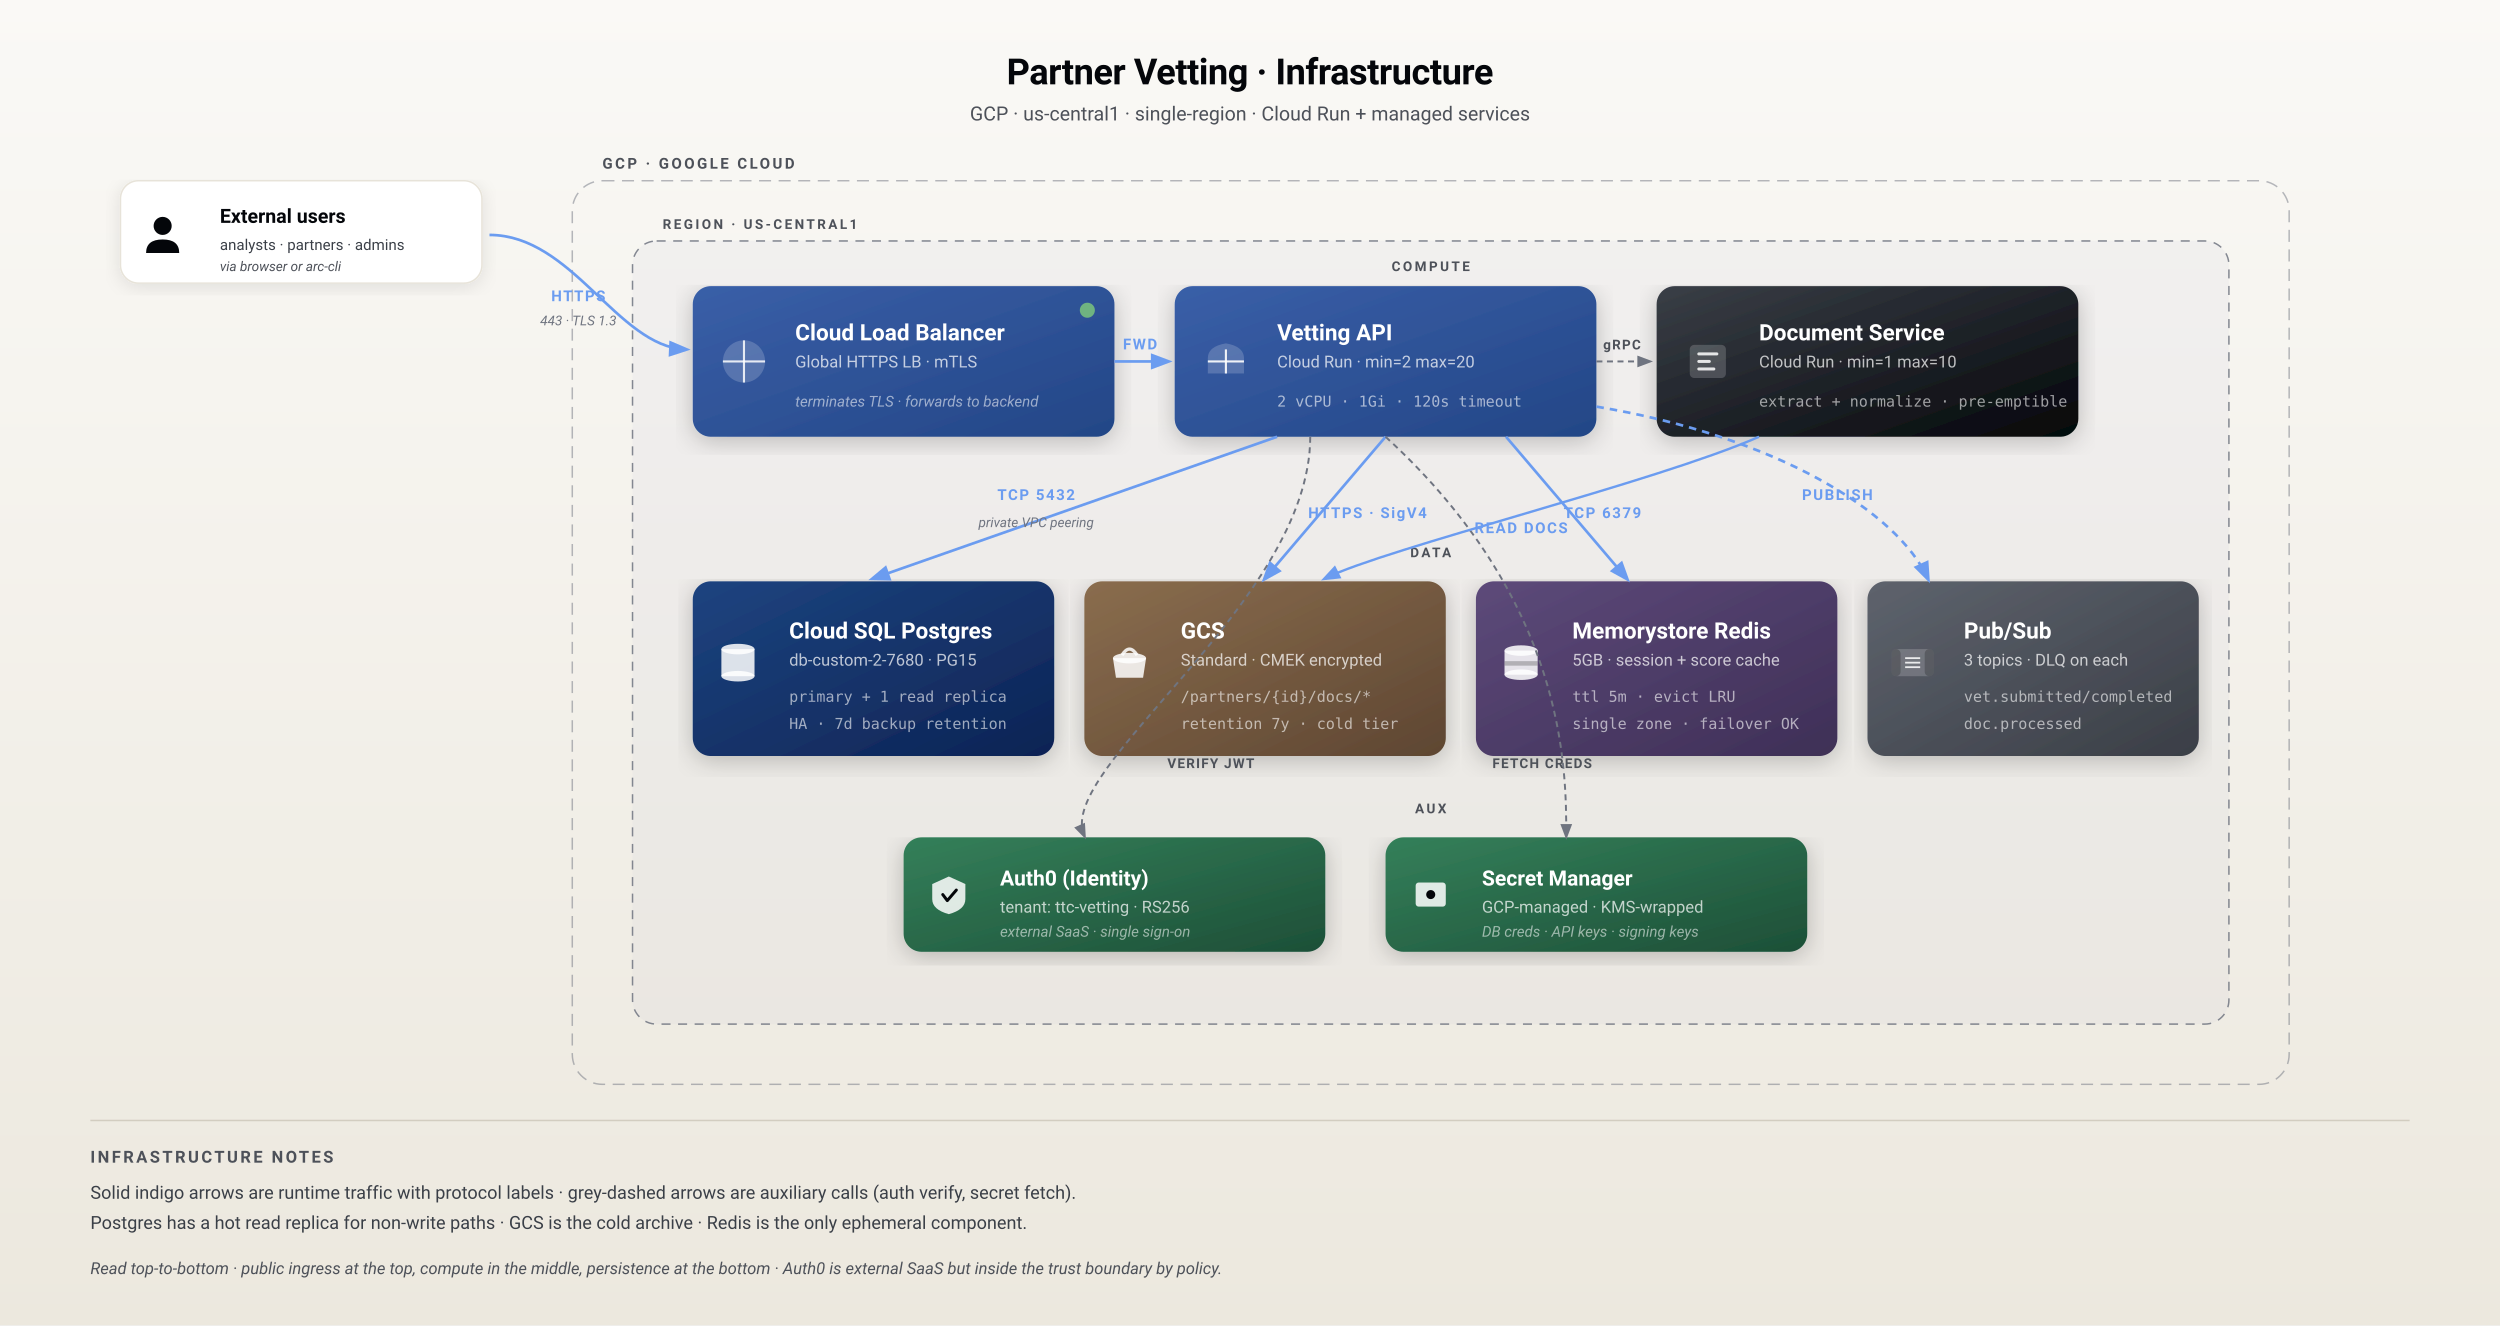
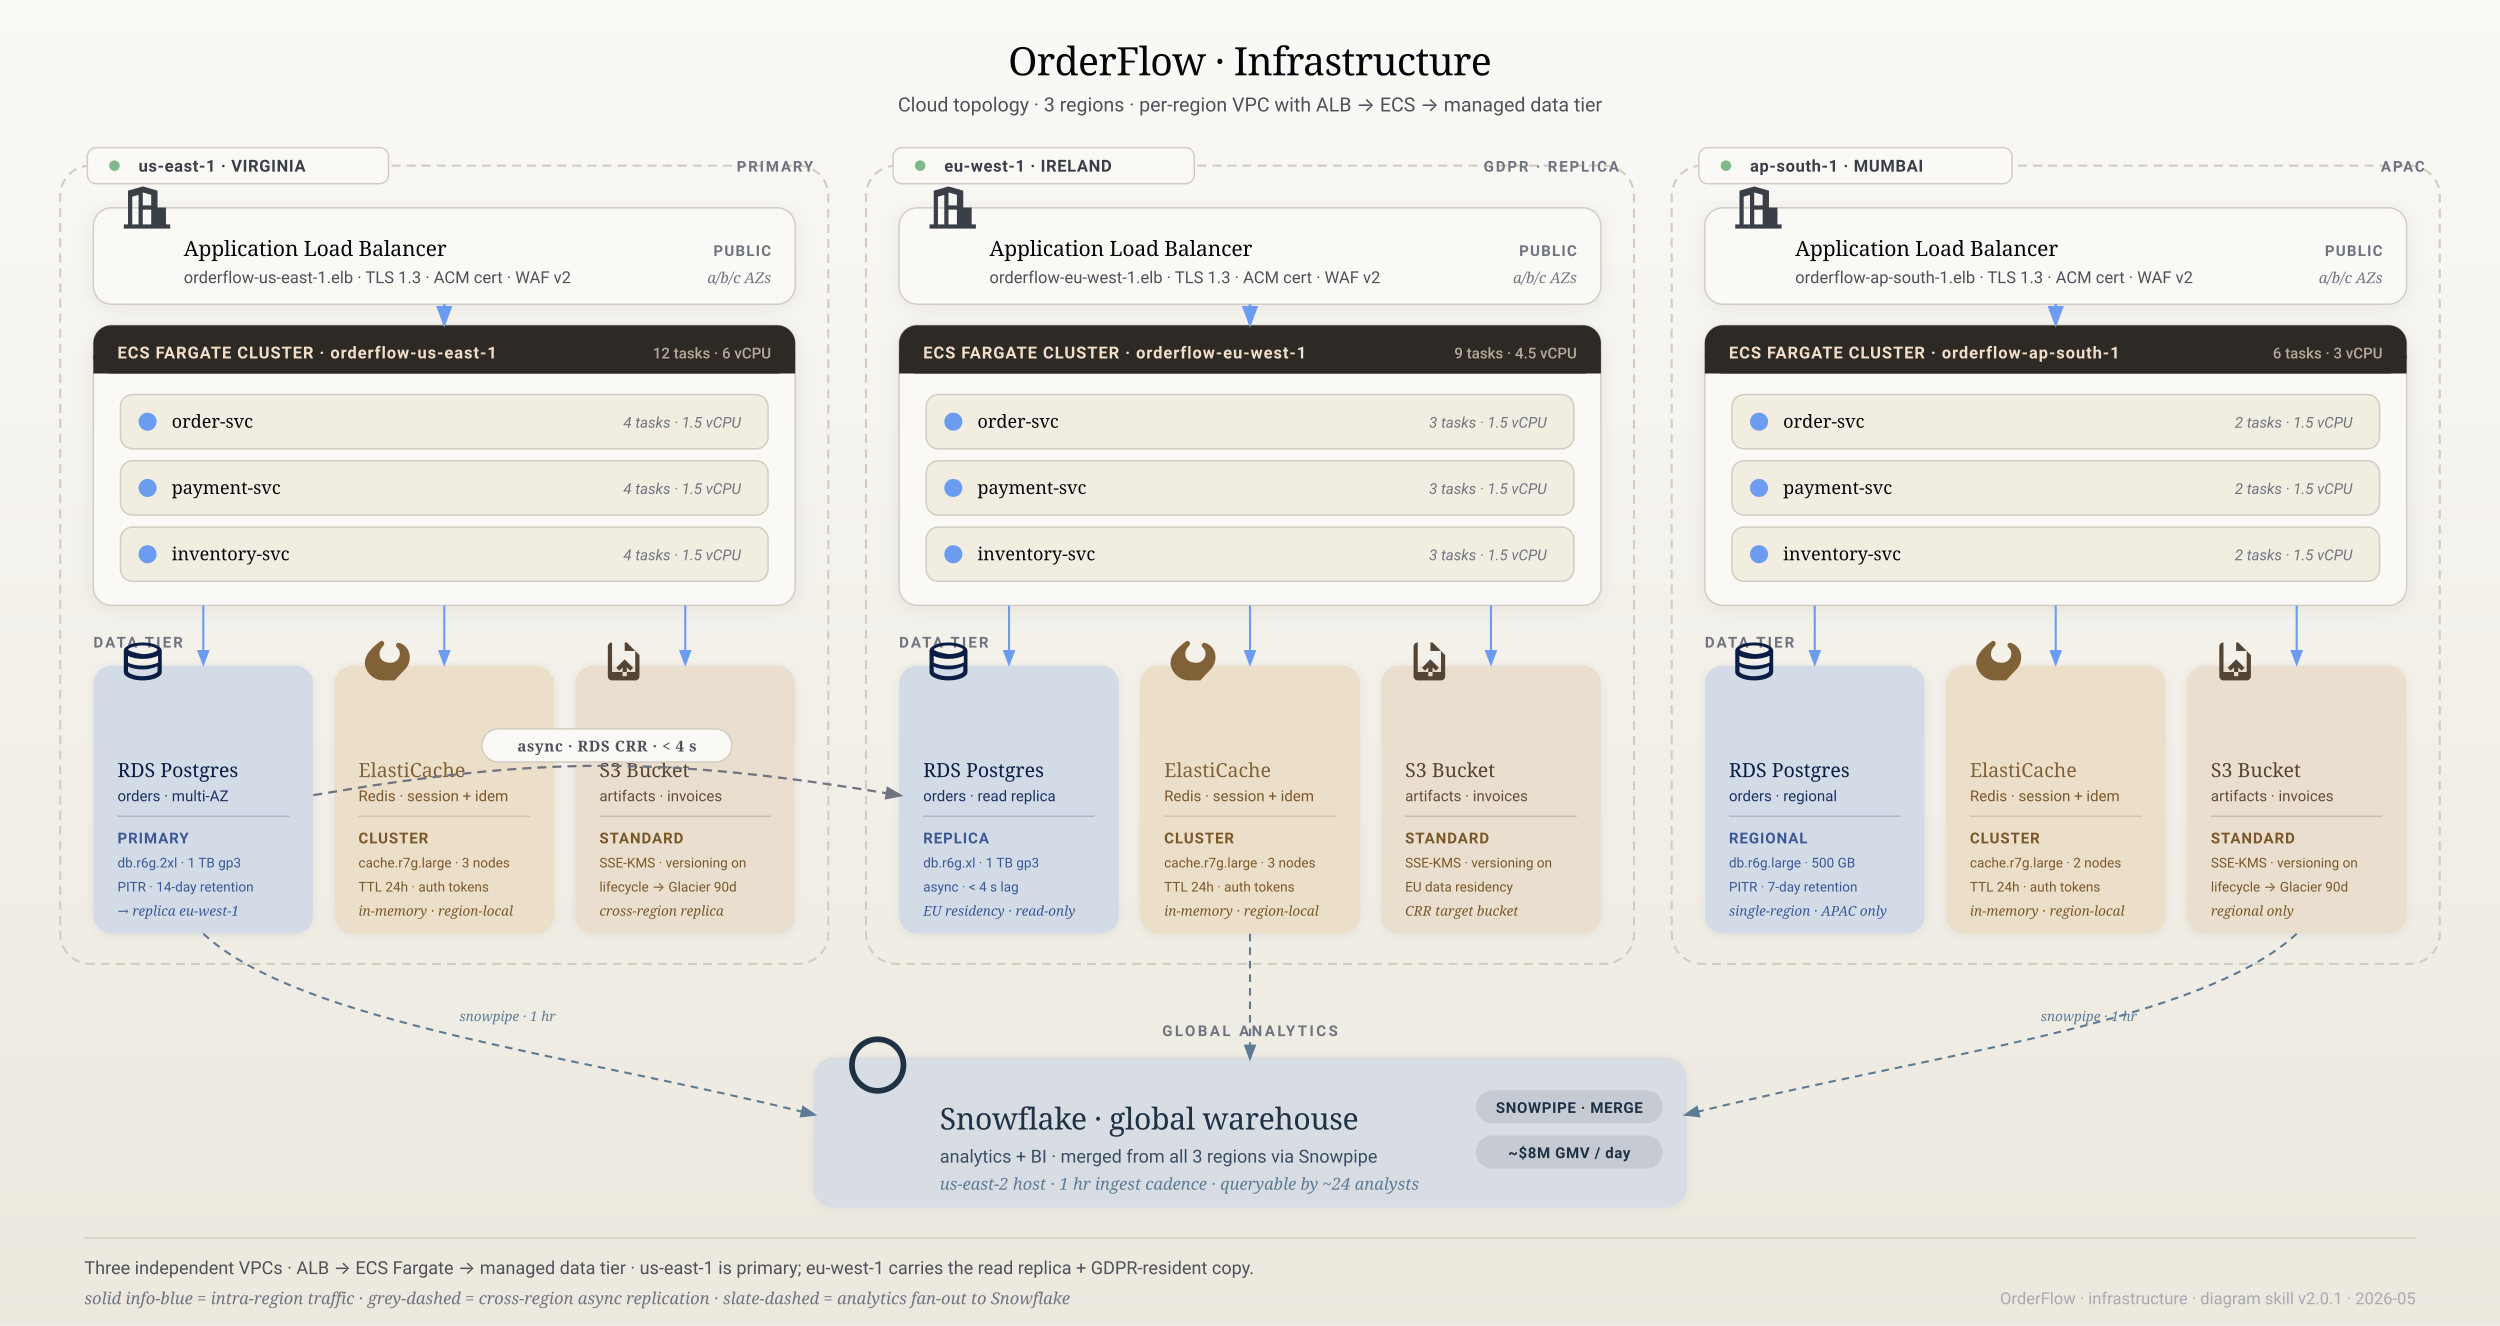
- <svg xmlns="http://www.w3.org/2000/svg" viewBox="0 0 1660 880" font-family="Roboto Flex, Roboto, system-ui, -apple-system, sans-serif">
+ <svg xmlns="http://www.w3.org/2000/svg" viewBox="0 0 1660 880" font-family="'Roboto Flex', 'Roboto', system-ui, -apple-system, sans-serif">
  <defs>
-     <filter id="cardShadow" x="-4%" y="-4%" width="108%" height="116%">
-       <feDropShadow dx="0" dy="2" stdDeviation="6" flood-color="#04060a" flood-opacity="0.10" />
-     </filter>
-     <filter id="cardShadowDark" x="-4%" y="-4%" width="108%" height="116%">
-       <feDropShadow dx="0" dy="3" stdDeviation="8" flood-color="#04060a" flood-opacity="0.22" />
-     </filter>
-     <linearGradient id="bgGrad" x1="0" y1="0" x2="0" y2="1">
+     <linearGradient id="canvas" x1="0" y1="0" x2="0" y2="1">
      <stop offset="0%" stop-color="#faf9f6" />
      <stop offset="100%" stop-color="#ece8de" />
    </linearGradient>
-     <linearGradient id="surfacePrimary" x1="0" y1="0" x2="1" y2="1">
-       <stop offset="0%" stop-color="#3a5fa8" />
-       <stop offset="100%" stop-color="#234686" />
-     </linearGradient>
-     <linearGradient id="surfaceNeutral" x1="0" y1="0" x2="1" y2="1">
-       <stop offset="0%" stop-color="#3a3f47" />
-       <stop offset="100%" stop-color="#04060a" />
-     </linearGradient>
-     <linearGradient id="surfaceSql" x1="0" y1="0" x2="1" y2="1">
-       <stop offset="0%" stop-color="#1d4480" />
-       <stop offset="100%" stop-color="#0d2354" />
-     </linearGradient>
-     <linearGradient id="surfaceSecure" x1="0" y1="0" x2="1" y2="1">
-       <stop offset="0%" stop-color="#34805a" />
-       <stop offset="100%" stop-color="#1d4f37" />
-     </linearGradient>
-     <linearGradient id="surfaceStore" x1="0" y1="0" x2="1" y2="1">
-       <stop offset="0%" stop-color="#8a6d4e" />
-       <stop offset="100%" stop-color="#5e4632" />
-     </linearGradient>
-     <linearGradient id="surfaceCache" x1="0" y1="0" x2="1" y2="1">
-       <stop offset="0%" stop-color="#5d4a7a" />
-       <stop offset="100%" stop-color="#3e2f56" />
-     </linearGradient>
-     <linearGradient id="surfaceSlate" x1="0" y1="0" x2="1" y2="1">
-       <stop offset="0%" stop-color="#5e636d" />
-       <stop offset="100%" stop-color="#3a3e46" />
-     </linearGradient>
+     <filter id="elev1" x="-10%" y="-10%" width="120%" height="125%">
+       <feDropShadow dx="0" dy="1" stdDeviation="2" flood-color="#14171c" flood-opacity="0.10" />
+       <feDropShadow dx="0" dy="2" stdDeviation="6" flood-color="#14171c" flood-opacity="0.06" />
+     </filter>
+     <filter id="elev2" x="-10%" y="-10%" width="120%" height="125%">
+       <feDropShadow dx="0" dy="2" stdDeviation="4" flood-color="#14171c" flood-opacity="0.08" />
+       <feDropShadow dx="0" dy="1" stdDeviation="3" flood-color="#14171c" flood-opacity="0.06" />
+     </filter>
    <marker id="arrowAccent" markerWidth="8" markerHeight="8" refX="6" refY="3" orient="auto">
      <path d="M0,0 L0,6 L8,3 z" fill="#6b9cf0" />
    </marker>
    <marker id="arrowGrey" markerWidth="8" markerHeight="8" refX="6" refY="3" orient="auto">
      <path d="M0,0 L0,6 L8,3 z" fill="#6f7480" />
    </marker>
+     <marker id="arrowSlate" markerWidth="8" markerHeight="8" refX="6" refY="3" orient="auto">
+       <path d="M0,0 L0,6 L8,3 z" fill="#5d7b94" />
+     </marker>
  </defs>
-   <rect width="1660" height="880" fill="url(#bgGrad)" />
-   <text x="830" y="56" text-anchor="middle" font-size="24" font-weight="600" fill="#04060a" letter-spacing="-0.3">Partner Vetting · Infrastructure</text>
-   <text x="830" y="80" text-anchor="middle" font-size="13" fill="#4d5159">GCP · us-central1 · single-region · Cloud Run + managed services</text>
-   <rect x="80" y="120" width="240" height="68" rx="12" fill="white" stroke="#e7e3d9" filter="url(#cardShadow)" />
-   <g transform="translate(108, 156)">
-     <circle cx="0" cy="-6" r="6" fill="#04060a" />
-     <path d="M-11,12 Q-11,3 0,3 Q11,3 11,12 Z" fill="#04060a" />
-   </g>
-   <text x="146" y="148" font-size="13" font-weight="600" fill="#04060a">External users</text>
-   <text x="146" y="166" font-size="10" fill="#3a3f47">analysts · partners · admins</text>
-   <text x="146" y="180" font-size="9" font-style="italic" fill="#4d5159">via browser or arc-cli</text>
-   <rect x="380" y="120" width="1140" height="600" rx="20" fill="none" stroke="#6f7480" stroke-dasharray="8,5" opacity="0.5" />
-   <text x="400" y="112" font-size="10" font-weight="600" fill="#4d5159" letter-spacing="1.6">GCP · GOOGLE CLOUD</text>
-   <rect x="420" y="160" width="1060" height="520" rx="16" fill="rgba(79,95,184,0.04)" stroke="#6f7480" stroke-dasharray="6,5" opacity="0.85" />
-   <text x="440" y="152" font-size="9" font-weight="600" fill="#4d5159" letter-spacing="1.6">REGION · US-CENTRAL1</text>
-   <rect x="460" y="190" width="280" height="100" rx="12" fill="url(#surfacePrimary)" filter="url(#cardShadowDark)" />
-   <g transform="translate(494, 240)">
-     <circle cx="0" cy="0" r="14" fill="rgba(255,255,255,0.18)" />
-     <line x1="0" y1="-14" x2="0" y2="14" stroke="rgba(255,255,255,0.85)" stroke-width="1.4" />
-     <line x1="-14" y1="0" x2="14" y2="0" stroke="rgba(255,255,255,0.85)" stroke-width="1.4" />
-   </g>
-   <text x="528" y="226" font-size="15" font-weight="600" fill="white">Cloud Load Balancer</text>
-   <text x="528" y="244" font-size="11" fill="rgba(255,255,255,0.72)">Global HTTPS LB · mTLS</text>
-   <text x="528" y="270" font-size="10" font-style="italic" fill="rgba(255,255,255,0.55)">terminates TLS · forwards to backend</text>
-   <circle cx="722" cy="206" r="5" fill="#6fb380" class="anim-pulse" />
-   <text x="950" y="180" text-anchor="middle" font-size="9" font-weight="600" fill="#4d5159" letter-spacing="1.6">COMPUTE</text>
-   <rect x="780" y="190" width="280" height="100" rx="12" fill="url(#surfacePrimary)" filter="url(#cardShadowDark)" />
-   <g transform="translate(814, 240)">
-     <path d="M-12,8 L-12,-2 Q-12,-10 0,-12 Q12,-10 12,-2 L12,8 Z" fill="rgba(255,255,255,0.18)" />
-     <line x1="0" y1="-8" x2="0" y2="8" stroke="rgba(255,255,255,0.9)" stroke-width="1.4" />
-     <line x1="-12" y1="0" x2="12" y2="0" stroke="rgba(255,255,255,0.9)" stroke-width="1.4" />
-   </g>
-   <text x="848" y="226" font-size="15" font-weight="600" fill="white">Vetting API</text>
-   <text x="848" y="244" font-size="11" fill="rgba(255,255,255,0.72)">Cloud Run · min=2 max=20</text>
-   <text x="848" y="270" font-size="10" font-family="monospace" fill="rgba(255,255,255,0.6)">2 vCPU · 1Gi · 120s timeout</text>
-   <rect x="1100" y="190" width="280" height="100" rx="12" fill="url(#surfaceNeutral)" filter="url(#cardShadowDark)" />
-   <g transform="translate(1134, 240)">
-     <rect x="-12" y="-11" width="24" height="22" rx="3" fill="rgba(255,255,255,0.18)" />
-     <rect x="-7" y="-6" width="14" height="2" rx="1" fill="rgba(255,255,255,0.85)" />
-     <rect x="-7" y="-1" width="9" height="2" rx="1" fill="rgba(255,255,255,0.85)" />
-     <rect x="-7" y="4" width="12" height="2" rx="1" fill="rgba(255,255,255,0.85)" />
-   </g>
-   <text x="1168" y="226" font-size="15" font-weight="600" fill="white">Document Service</text>
-   <text x="1168" y="244" font-size="11" fill="rgba(255,255,255,0.72)">Cloud Run · min=1 max=10</text>
-   <text x="1168" y="270" font-size="10" font-family="monospace" fill="rgba(255,255,255,0.6)">extract + normalize · pre-emptible</text>
-   <text x="950" y="370" text-anchor="middle" font-size="9" font-weight="600" fill="#4d5159" letter-spacing="1.6">DATA</text>
-   <rect x="460" y="386" width="240" height="116" rx="12" fill="url(#surfaceSql)" filter="url(#cardShadowDark)" />
-   <g transform="translate(490, 440)">
-     <ellipse cx="0" cy="-9" rx="11" ry="3.5" fill="rgba(255,255,255,0.85)" />
-     <rect x="-11" y="-9" width="22" height="18" fill="rgba(255,255,255,0.85)" />
-     <ellipse cx="0" cy="9" rx="11" ry="3.5" fill="rgba(255,255,255,0.85)" />
-   </g>
-   <text x="524" y="424" font-size="15" font-weight="600" fill="white">Cloud SQL Postgres</text>
-   <text x="524" y="442" font-size="11" fill="rgba(255,255,255,0.72)">db-custom-2-7680 · PG15</text>
-   <text x="524" y="466" font-size="10" font-family="monospace" fill="rgba(255,255,255,0.6)">primary + 1 read replica</text>
-   <text x="524" y="484" font-size="10" font-family="monospace" fill="rgba(255,255,255,0.6)">HA · 7d backup retention</text>
-   <rect x="720" y="386" width="240" height="116" rx="12" fill="url(#surfaceStore)" filter="url(#cardShadowDark)" />
-   <g transform="translate(750, 440)">
-     <path d="M-11,-3 L-9,10 L9,10 L11,-3 Z" fill="rgba(255,255,255,0.85)" />
-     <ellipse cx="0" cy="-3" rx="11" ry="3.5" fill="rgba(255,255,255,0.85)" />
-     <path d="M-5,-5 Q0,-13 5,-5" stroke="rgba(255,255,255,0.85)" stroke-width="2.2" fill="none" />
-   </g>
-   <text x="784" y="424" font-size="15" font-weight="600" fill="white">GCS</text>
-   <text x="784" y="442" font-size="11" fill="rgba(255,255,255,0.72)">Standard · CMEK encrypted</text>
-   <text x="784" y="466" font-size="10" font-family="monospace" fill="rgba(255,255,255,0.6)">/partners/{id}/docs/*</text>
-   <text x="784" y="484" font-size="10" font-family="monospace" fill="rgba(255,255,255,0.6)">retention 7y · cold tier</text>
-   <rect x="980" y="386" width="240" height="116" rx="12" fill="url(#surfaceCache)" filter="url(#cardShadowDark)" />
-   <g transform="translate(1010, 440)">
-     <ellipse cx="0" cy="-8" rx="11" ry="3.5" fill="rgba(255,255,255,0.85)" />
-     <rect x="-11" y="-8" width="22" height="16" fill="rgba(255,255,255,0.85)" />
-     <ellipse cx="0" cy="8" rx="11" ry="3.5" fill="rgba(255,255,255,0.85)" />
-     <rect x="-11" y="-1" width="22" height="3" fill="rgba(26,26,24,0.25)" />
-   </g>
-   <text x="1044" y="424" font-size="15" font-weight="600" fill="white">Memorystore Redis</text>
-   <text x="1044" y="442" font-size="11" fill="rgba(255,255,255,0.72)">5GB · session + score cache</text>
-   <text x="1044" y="466" font-size="10" font-family="monospace" fill="rgba(255,255,255,0.6)">ttl 5m · evict LRU</text>
-   <text x="1044" y="484" font-size="10" font-family="monospace" fill="rgba(255,255,255,0.6)">single zone · failover OK</text>
-   <rect x="1240" y="386" width="220" height="116" rx="12" fill="url(#surfaceSlate)" filter="url(#cardShadowDark)" />
-   <g transform="translate(1270, 440)">
-     <rect x="-14" y="-9" width="28" height="18" rx="3" fill="rgba(255,255,255,0.18)" />
-     <rect x="-14" y="-9" width="6" height="18" rx="3" fill="rgba(0,0,0,0.22)" />
-     <rect x="8" y="-9" width="6" height="18" rx="3" fill="rgba(0,0,0,0.22)" />
-     <line x1="-5" y1="-3" x2="5" y2="-3" stroke="rgba(255,255,255,0.85)" stroke-width="1.2" />
-     <line x1="-5" y1="0" x2="5" y2="0" stroke="rgba(255,255,255,0.85)" stroke-width="1.2" />
-     <line x1="-5" y1="3" x2="5" y2="3" stroke="rgba(255,255,255,0.85)" stroke-width="1.2" />
-   </g>
-   <text x="1304" y="424" font-size="15" font-weight="600" fill="white">Pub/Sub</text>
-   <text x="1304" y="442" font-size="11" fill="rgba(255,255,255,0.72)">3 topics · DLQ on each</text>
-   <text x="1304" y="466" font-size="10" font-family="monospace" fill="rgba(255,255,255,0.6)">vet.submitted/completed</text>
-   <text x="1304" y="484" font-size="10" font-family="monospace" fill="rgba(255,255,255,0.6)">doc.processed</text>
-   <text x="950" y="540" text-anchor="middle" font-size="9" font-weight="600" fill="#4d5159" letter-spacing="1.6">AUX</text>
-   <rect x="600" y="556" width="280" height="76" rx="12" fill="url(#surfaceSecure)" filter="url(#cardShadowDark)" />
-   <g transform="translate(630, 594)">
-     <path d="M0,-12 L11,-7 L11,3 Q11,10 0,13 Q-11,10 -11,3 L-11,-7 Z" fill="rgba(255,255,255,0.85)" />
-     <path d="M-4,0 L-1,4 L5,-3" stroke="#04060a" stroke-width="2" stroke-linecap="round" stroke-linejoin="round" fill="none" />
-   </g>
-   <text x="664" y="588" font-size="14" font-weight="600" fill="white">Auth0 (Identity)</text>
-   <text x="664" y="606" font-size="11" fill="rgba(255,255,255,0.72)">tenant: ttc-vetting · RS256</text>
-   <text x="664" y="622" font-size="10" font-style="italic" fill="rgba(255,255,255,0.55)">external SaaS · single sign-on</text>
-   <rect x="920" y="556" width="280" height="76" rx="12" fill="url(#surfaceSecure)" filter="url(#cardShadowDark)" />
-   <g transform="translate(950, 594)">
-     <rect x="-10" y="-8" width="20" height="16" rx="2" fill="rgba(255,255,255,0.85)" />
-     <circle cx="0" cy="0" r="3" fill="#04060a" />
-   </g>
-   <text x="984" y="588" font-size="14" font-weight="600" fill="white">Secret Manager</text>
-   <text x="984" y="606" font-size="11" fill="rgba(255,255,255,0.72)">GCP-managed · KMS-wrapped</text>
-   <text x="984" y="622" font-size="10" font-style="italic" fill="rgba(255,255,255,0.55)">DB creds · API keys · signing keys</text>
-   <path d="M 325 156 C 380 156 410 230 455 232" stroke="#6b9cf0" stroke-width="1.8" fill="none" marker-end="url(#arrowAccent)" />
-   <text x="384" y="200" text-anchor="middle" font-size="10" font-weight="600" fill="#6b9cf0" letter-spacing="1">HTTPS</text>
-   <text x="384" y="216" text-anchor="middle" font-size="9" font-style="italic" fill="#6f7480">443 · TLS 1.3</text>
-   <path d="M 740 240 L 775 240" stroke="#6b9cf0" stroke-width="1.8" fill="none" marker-end="url(#arrowAccent)" />
-   <text x="757" y="232" text-anchor="middle" font-size="10" font-weight="600" fill="#6b9cf0" letter-spacing="1">FWD</text>
-   <path d="M 1060 240 L 1095 240" stroke="#6f7480" stroke-width="1.3" stroke-dasharray="4,3" fill="none" marker-end="url(#arrowGrey)" />
-   <text x="1077" y="232" text-anchor="middle" font-size="9" font-weight="600" fill="#4d5159" letter-spacing="0.8">gRPC</text>
-   <path d="M 848 290 L 580 384" stroke="#6b9cf0" stroke-width="1.8" fill="none" marker-end="url(#arrowAccent)" />
-   <text x="688" y="332" text-anchor="middle" font-size="10" font-weight="600" fill="#6b9cf0" letter-spacing="1">TCP 5432</text>
-   <text x="688" y="350" text-anchor="middle" font-size="9" font-style="italic" fill="#6f7480">private VPC peering</text>
-   <path d="M 920 290 L 840 384" stroke="#6b9cf0" stroke-width="1.8" fill="none" marker-end="url(#arrowAccent)" />
-   <text x="908" y="344" text-anchor="middle" font-size="10" font-weight="600" fill="#6b9cf0" letter-spacing="1">HTTPS · SigV4</text>
-   <path d="M 1000 290 L 1080 384" stroke="#6b9cf0" stroke-width="1.8" fill="none" marker-end="url(#arrowAccent)" />
-   <text x="1064" y="344" text-anchor="middle" font-size="10" font-weight="600" fill="#6b9cf0" letter-spacing="1">TCP 6379</text>
-   <path d="M 1060 270 C 1180 290 1260 340 1280 384" stroke="#6b9cf0" stroke-width="1.8" stroke-dasharray="5,4" fill="none" marker-end="url(#arrowAccent)" />
-   <text x="1220" y="332" text-anchor="middle" font-size="10" font-weight="600" fill="#6b9cf0" letter-spacing="1">PUBLISH</text>
-   <path d="M 870 290 C 870 400 700 510 720 555" stroke="#6f7480" stroke-width="1.3" stroke-dasharray="4,3" fill="none" marker-end="url(#arrowGrey)" />
-   <text x="804" y="510" text-anchor="middle" font-size="9" font-weight="600" fill="#4d5159" letter-spacing="0.8">VERIFY JWT</text>
-   <path d="M 920 290 C 1040 400 1040 510 1040 555" stroke="#6f7480" stroke-width="1.3" stroke-dasharray="4,3" fill="none" marker-end="url(#arrowGrey)" />
-   <text x="1024" y="510" text-anchor="middle" font-size="9" font-weight="600" fill="#4d5159" letter-spacing="0.8">FETCH CREDS</text>
-   <path d="M 1168 290 C 1100 320 920 364 880 384" stroke="#6b9cf0" stroke-width="1.6" fill="none" marker-end="url(#arrowAccent)" />
-   <text x="1010" y="354" text-anchor="middle" font-size="10" font-weight="600" fill="#6b9cf0" letter-spacing="1">READ DOCS</text>
-   <line x1="60" y1="744" x2="1600" y2="744" stroke="#d2cdc0" />
-   <text x="60" y="772" font-size="11" font-weight="600" fill="#4d5159" letter-spacing="1.6">INFRASTRUCTURE NOTES</text>
-   <text x="60" y="796" font-size="12" fill="#3a3f47">Solid indigo arrows are runtime traffic with protocol labels · grey-dashed arrows are auxiliary calls (auth verify, secret fetch).</text>
-   <text x="60" y="816" font-size="12" fill="#3a3f47">Postgres has a hot read replica for non-write paths · GCS is the cold archive · Redis is the only ephemeral component.</text>
-   <text x="60" y="846" font-size="11" font-style="italic" fill="#4d5159">Read top-to-bottom · public ingress at the top, compute in the middle, persistence at the bottom · Auth0 is external SaaS but inside the trust boundary by policy.</text>
+   <rect width="1660" height="880" fill="url(#canvas)" />
+   <text x="830" y="50" text-anchor="middle" font-size="26" font-weight="500" fill="#04060a" font-family="'Roboto Serif', ui-serif, Georgia, serif" letter-spacing="-0.4">OrderFlow · Infrastructure</text>
+   <text x="830" y="74" text-anchor="middle" font-size="13" fill="#4d5159">Cloud topology · 3 regions · per-region VPC with ALB → ECS → managed data tier</text>
+   <g>
+     <rect x="40" y="110" width="510" height="530" rx="20" ry="20" fill="none" stroke="#d2cdc0" stroke-width="1.4" stroke-dasharray="6,4" />
+     <rect x="58" y="98" width="200" height="24" rx="6" ry="6" fill="#faf9f6" stroke="#d2cdc0" stroke-width="1" />
+     <circle cx="76" cy="110" r="3.5" fill="#7fb98a" />
+     <text x="92" y="114" font-size="11" font-weight="600" letter-spacing="0.4" fill="#3a3f47">us-east-1 · VIRGINIA</text>
+     <text x="540" y="114" text-anchor="end" font-size="10" font-weight="600" letter-spacing="1.2" fill="#6f7480">PRIMARY</text>
+     <g transform="translate(62, 138)">
+       <rect width="466" height="64" rx="12" ry="12" fill="#faf9f6" stroke="#d2cdc0" stroke-width="1" filter="url(#elev1)" />
+       <g transform="translate(16, 18) scale(0.035)" fill="#3a3f47">
+         <path d="M120-120v-80h80v-640l280-80 280 80v320h160v320h80v80H120Zm160-80h120v-560l-120 34v526Zm200 0h160v-280H480v280Zm0-360h160v-200l-160-46v246Zm-200 360v-560 560Z" />
+       </g>
+       <text x="60" y="32" font-size="14" font-weight="500" fill="#04060a" font-family="'Roboto Serif', ui-serif, Georgia, serif" letter-spacing="-0.1">Application Load Balancer</text>
+       <text x="60" y="50" font-size="11" fill="#4d5159">orderflow-us-east-1.elb · TLS 1.3 · ACM cert · WAF v2</text>
+       <text x="450" y="32" text-anchor="end" font-size="10" font-weight="600" letter-spacing="0.8" fill="#6f7480">PUBLIC</text>
+       <text x="450" y="50" text-anchor="end" font-size="10" font-style="italic" fill="#6f7480" font-family="'Roboto Serif', ui-serif, Georgia, serif">a/b/c AZs</text>
+     </g>
+     <g transform="translate(62, 216)">
+       <rect width="466" height="186" rx="12" ry="12" fill="#faf9f6" stroke="#d2cdc0" stroke-width="1" filter="url(#elev1)" />
+       <rect width="466" height="32" rx="12" ry="12" fill="#2d2a26" />
+       <rect y="20" width="466" height="12" fill="#2d2a26" />
+       <text x="16" y="22" font-size="11" font-weight="600" letter-spacing="0.6" fill="#f3deca">ECS FARGATE CLUSTER · orderflow-us-east-1</text>
+       <text x="450" y="22" text-anchor="end" font-size="10" font-weight="500" fill="rgba(243,222,202,0.7)">12 tasks · 6 vCPU</text>
+       <rect x="18" y="46" width="430" height="36" rx="8" ry="8" fill="#f1ede1" stroke="#d2cdc0" />
+       <circle cx="36" cy="64" r="6" fill="#6b9cf0" />
+       <text x="52" y="68" font-size="12" font-weight="500" fill="#04060a" font-family="'Roboto Serif', ui-serif, Georgia, serif">order-svc</text>
+       <text x="430" y="68" text-anchor="end" font-size="10" font-style="italic" fill="#6f7480">4 tasks · 1.5 vCPU</text>
+       <rect x="18" y="90" width="430" height="36" rx="8" ry="8" fill="#f1ede1" stroke="#d2cdc0" />
+       <circle cx="36" cy="108" r="6" fill="#6b9cf0" />
+       <text x="52" y="112" font-size="12" font-weight="500" fill="#04060a" font-family="'Roboto Serif', ui-serif, Georgia, serif">payment-svc</text>
+       <text x="430" y="112" text-anchor="end" font-size="10" font-style="italic" fill="#6f7480">4 tasks · 1.5 vCPU</text>
+       <rect x="18" y="134" width="430" height="36" rx="8" ry="8" fill="#f1ede1" stroke="#d2cdc0" />
+       <circle cx="36" cy="152" r="6" fill="#6b9cf0" />
+       <text x="52" y="156" font-size="12" font-weight="500" fill="#04060a" font-family="'Roboto Serif', ui-serif, Georgia, serif">inventory-svc</text>
+       <text x="430" y="156" text-anchor="end" font-size="10" font-style="italic" fill="#6f7480">4 tasks · 1.5 vCPU</text>
+     </g>
+     <line x1="295" y1="202" x2="295" y2="214" stroke="#6b9cf0" stroke-width="1.8" marker-end="url(#arrowAccent)" />
+     <text x="62" y="430" font-size="10" font-weight="600" letter-spacing="1.4" fill="#6f7480">DATA TIER</text>
+     <g transform="translate(62, 442)">
+       <rect width="146" height="178" rx="12" ry="12" fill="#d3dbe7" filter="url(#elev2)" />
+       <g transform="translate(16, 14) scale(0.035)" fill="#0a1d44">
+         <path d="M480-120q-151 0-255.5-46.5T120-280v-400q0-66 105.5-113T480-840q149 0 254.5 47T840-680v400q0 67-104.5 113.5T480-120Zm0-499q89 0 179-25.5T760-707q-11-24-100-50.5T480-784q-91 0-178.5 25T200-708q14 25 102.5 50.5T480-619Zm0 219q42 0 81-4t75.5-11.5q36.5-7.5 70-18.5t63.5-25v-128q-30 14-63.5 25t-70 18.5Q600-536 561-532t-81 4q-42 0-82-4t-75.5-11.5Q287-551 254-562t-54-25v128q21 14 54 25t68.5 18.5Q358-408 398-404t82 4Zm0 200q46 0 95.5-8.5t90-22.5q40.5-14 67.5-31.5t27-34.5v-92q-30 14-63.5 25t-70 18.5Q600-336 561-332t-81 4q-42 0-82-4t-75.5-11.5Q287-351 254-362t-54-25v92q0 17 26.5 34.5t67 31.5q40.5 14 90.5 22.5T480-200Z" />
+       </g>
+       <text x="16" y="74" font-size="13" font-weight="500" fill="#0a1d44" font-family="'Roboto Serif', ui-serif, Georgia, serif">RDS Postgres</text>
+       <text x="16" y="90" font-size="10" fill="#1b3060">orders · multi-AZ</text>
+       <line x1="16" y1="100" x2="130" y2="100" stroke="rgba(10,29,68,0.18)" />
+       <text x="16" y="118" font-size="10" font-weight="600" letter-spacing="0.6" fill="#3a5895">PRIMARY</text>
+       <text x="16" y="134" font-size="9" fill="#3a5895">db.r6g.2xl · 1 TB gp3</text>
+       <text x="16" y="150" font-size="9" fill="#3a5895">PITR · 14-day retention</text>
+       <text x="16" y="166" font-size="9" font-style="italic" fill="#3a5895" font-family="'Roboto Serif', ui-serif, Georgia, serif">→ replica eu-west-1</text>
+     </g>
+     <g transform="translate(222, 442)">
+       <rect width="146" height="178" rx="12" ry="12" fill="#ebdfca" filter="url(#elev2)" />
+       <g transform="translate(16, 14) scale(0.035)" fill="#816238">
+         <path d="M480-120q-138 0-240-91.5T120-440q0-122 84.5-227T426-869q19-4 36.5 4.5T488-836q4 18-3 36t-21 32q-29 31-46.5 65.5T400-625q0 47 18 81t49 53q31 19 67 27.5t75 8.5q72 0 124.5-49.5T786-630q0-32-13-62t-37-49q-13-10-19.5-25t-3.5-30q4-19 22-30t37-7q88 22 145 99t57 174q0 138-99.5 239T688-120H480Z" />
+       </g>
+       <text x="16" y="74" font-size="13" font-weight="500" fill="#816238" font-family="'Roboto Serif', ui-serif, Georgia, serif">ElastiCache</text>
+       <text x="16" y="90" font-size="10" fill="#7a5728">Redis · session + idem</text>
+       <line x1="16" y1="100" x2="130" y2="100" stroke="rgba(129,98,56,0.20)" />
+       <text x="16" y="118" font-size="10" font-weight="600" letter-spacing="0.6" fill="#7a5728">CLUSTER</text>
+       <text x="16" y="134" font-size="9" fill="#7a5728">cache.r7g.large · 3 nodes</text>
+       <text x="16" y="150" font-size="9" fill="#7a5728">TTL 24h · auth tokens</text>
+       <text x="16" y="166" font-size="9" font-style="italic" fill="#7a5728" font-family="'Roboto Serif', ui-serif, Georgia, serif">in-memory · region-local</text>
+     </g>
+     <g transform="translate(382, 442)">
+       <rect width="146" height="178" rx="12" ry="12" fill="#eadfce" filter="url(#elev2)" />
+       <g transform="translate(16, 14) scale(0.035)" fill="#544433">
+         <path d="M440-200h80v-167l64 64 56-57-160-160-160 160 57 56 63-63v167Zm-200 80q-33 0-56.5-23.5T160-200v-560q0-33 23.5-56.5T240-840h280l240 240v400q0 33-23.5 56.5T680-120H240Zm240-560v-160H240v560h440v-400H480Z" />
+       </g>
+       <text x="16" y="74" font-size="13" font-weight="500" fill="#544433" font-family="'Roboto Serif', ui-serif, Georgia, serif">S3 Bucket</text>
+       <text x="16" y="90" font-size="10" fill="#604d3a">artifacts · invoices</text>
+       <line x1="16" y1="100" x2="130" y2="100" stroke="rgba(84,68,51,0.20)" />
+       <text x="16" y="118" font-size="10" font-weight="600" letter-spacing="0.6" fill="#7a5728">STANDARD</text>
+       <text x="16" y="134" font-size="9" fill="#7a5728">SSE-KMS · versioning on</text>
+       <text x="16" y="150" font-size="9" fill="#7a5728">lifecycle → Glacier 90d</text>
+       <text x="16" y="166" font-size="9" font-style="italic" fill="#7a5728" font-family="'Roboto Serif', ui-serif, Georgia, serif">cross-region replica</text>
+     </g>
+     <line x1="135" y1="402" x2="135" y2="440" stroke="#6b9cf0" stroke-width="1.4" marker-end="url(#arrowAccent)" />
+     <line x1="295" y1="402" x2="295" y2="440" stroke="#6b9cf0" stroke-width="1.4" marker-end="url(#arrowAccent)" />
+     <line x1="455" y1="402" x2="455" y2="440" stroke="#6b9cf0" stroke-width="1.4" marker-end="url(#arrowAccent)" />
+   </g>
+   <g>
+     <rect x="575" y="110" width="510" height="530" rx="20" ry="20" fill="none" stroke="#d2cdc0" stroke-width="1.4" stroke-dasharray="6,4" />
+     <rect x="593" y="98" width="200" height="24" rx="6" ry="6" fill="#faf9f6" stroke="#d2cdc0" stroke-width="1" />
+     <circle cx="611" cy="110" r="3.5" fill="#7fb98a" />
+     <text x="627" y="114" font-size="11" font-weight="600" letter-spacing="0.4" fill="#3a3f47">eu-west-1 · IRELAND</text>
+     <text x="1075" y="114" text-anchor="end" font-size="10" font-weight="600" letter-spacing="1.2" fill="#6f7480">GDPR · REPLICA</text>
+     <g transform="translate(597, 138)">
+       <rect width="466" height="64" rx="12" ry="12" fill="#faf9f6" stroke="#d2cdc0" stroke-width="1" filter="url(#elev1)" />
+       <g transform="translate(16, 18) scale(0.035)" fill="#3a3f47">
+         <path d="M120-120v-80h80v-640l280-80 280 80v320h160v320h80v80H120Zm160-80h120v-560l-120 34v526Zm200 0h160v-280H480v280Zm0-360h160v-200l-160-46v246Zm-200 360v-560 560Z" />
+       </g>
+       <text x="60" y="32" font-size="14" font-weight="500" fill="#04060a" font-family="'Roboto Serif', ui-serif, Georgia, serif" letter-spacing="-0.1">Application Load Balancer</text>
+       <text x="60" y="50" font-size="11" fill="#4d5159">orderflow-eu-west-1.elb · TLS 1.3 · ACM cert · WAF v2</text>
+       <text x="450" y="32" text-anchor="end" font-size="10" font-weight="600" letter-spacing="0.8" fill="#6f7480">PUBLIC</text>
+       <text x="450" y="50" text-anchor="end" font-size="10" font-style="italic" fill="#6f7480" font-family="'Roboto Serif', ui-serif, Georgia, serif">a/b/c AZs</text>
+     </g>
+     <g transform="translate(597, 216)">
+       <rect width="466" height="186" rx="12" ry="12" fill="#faf9f6" stroke="#d2cdc0" stroke-width="1" filter="url(#elev1)" />
+       <rect width="466" height="32" rx="12" ry="12" fill="#2d2a26" />
+       <rect y="20" width="466" height="12" fill="#2d2a26" />
+       <text x="16" y="22" font-size="11" font-weight="600" letter-spacing="0.6" fill="#f3deca">ECS FARGATE CLUSTER · orderflow-eu-west-1</text>
+       <text x="450" y="22" text-anchor="end" font-size="10" font-weight="500" fill="rgba(243,222,202,0.7)">9 tasks · 4.5 vCPU</text>
+       <rect x="18" y="46" width="430" height="36" rx="8" ry="8" fill="#f1ede1" stroke="#d2cdc0" />
+       <circle cx="36" cy="64" r="6" fill="#6b9cf0" />
+       <text x="52" y="68" font-size="12" font-weight="500" fill="#04060a" font-family="'Roboto Serif', ui-serif, Georgia, serif">order-svc</text>
+       <text x="430" y="68" text-anchor="end" font-size="10" font-style="italic" fill="#6f7480">3 tasks · 1.5 vCPU</text>
+       <rect x="18" y="90" width="430" height="36" rx="8" ry="8" fill="#f1ede1" stroke="#d2cdc0" />
+       <circle cx="36" cy="108" r="6" fill="#6b9cf0" />
+       <text x="52" y="112" font-size="12" font-weight="500" fill="#04060a" font-family="'Roboto Serif', ui-serif, Georgia, serif">payment-svc</text>
+       <text x="430" y="112" text-anchor="end" font-size="10" font-style="italic" fill="#6f7480">3 tasks · 1.5 vCPU</text>
+       <rect x="18" y="134" width="430" height="36" rx="8" ry="8" fill="#f1ede1" stroke="#d2cdc0" />
+       <circle cx="36" cy="152" r="6" fill="#6b9cf0" />
+       <text x="52" y="156" font-size="12" font-weight="500" fill="#04060a" font-family="'Roboto Serif', ui-serif, Georgia, serif">inventory-svc</text>
+       <text x="430" y="156" text-anchor="end" font-size="10" font-style="italic" fill="#6f7480">3 tasks · 1.5 vCPU</text>
+     </g>
+     <line x1="830" y1="202" x2="830" y2="214" stroke="#6b9cf0" stroke-width="1.8" marker-end="url(#arrowAccent)" />
+     <text x="597" y="430" font-size="10" font-weight="600" letter-spacing="1.4" fill="#6f7480">DATA TIER</text>
+     <g transform="translate(597, 442)">
+       <rect width="146" height="178" rx="12" ry="12" fill="#d3dbe7" filter="url(#elev2)" />
+       <g transform="translate(16, 14) scale(0.035)" fill="#0a1d44">
+         <path d="M480-120q-151 0-255.5-46.5T120-280v-400q0-66 105.5-113T480-840q149 0 254.5 47T840-680v400q0 67-104.5 113.5T480-120Zm0-499q89 0 179-25.5T760-707q-11-24-100-50.5T480-784q-91 0-178.5 25T200-708q14 25 102.5 50.5T480-619Zm0 219q42 0 81-4t75.5-11.5q36.5-7.5 70-18.5t63.5-25v-128q-30 14-63.5 25t-70 18.5Q600-536 561-532t-81 4q-42 0-82-4t-75.5-11.5Q287-551 254-562t-54-25v128q21 14 54 25t68.5 18.5Q358-408 398-404t82 4Zm0 200q46 0 95.5-8.5t90-22.5q40.5-14 67.5-31.5t27-34.5v-92q-30 14-63.5 25t-70 18.5Q600-336 561-332t-81 4q-42 0-82-4t-75.5-11.5Q287-351 254-362t-54-25v92q0 17 26.5 34.5t67 31.5q40.5 14 90.5 22.5T480-200Z" />
+       </g>
+       <text x="16" y="74" font-size="13" font-weight="500" fill="#0a1d44" font-family="'Roboto Serif', ui-serif, Georgia, serif">RDS Postgres</text>
+       <text x="16" y="90" font-size="10" fill="#1b3060">orders · read replica</text>
+       <line x1="16" y1="100" x2="130" y2="100" stroke="rgba(10,29,68,0.18)" />
+       <text x="16" y="118" font-size="10" font-weight="600" letter-spacing="0.6" fill="#3a5895">REPLICA</text>
+       <text x="16" y="134" font-size="9" fill="#3a5895">db.r6g.xl · 1 TB gp3</text>
+       <text x="16" y="150" font-size="9" fill="#3a5895">async · &lt; 4 s lag</text>
+       <text x="16" y="166" font-size="9" font-style="italic" fill="#3a5895" font-family="'Roboto Serif', ui-serif, Georgia, serif">EU residency · read-only</text>
+     </g>
+     <g transform="translate(757, 442)">
+       <rect width="146" height="178" rx="12" ry="12" fill="#ebdfca" filter="url(#elev2)" />
+       <g transform="translate(16, 14) scale(0.035)" fill="#816238">
+         <path d="M480-120q-138 0-240-91.5T120-440q0-122 84.5-227T426-869q19-4 36.5 4.5T488-836q4 18-3 36t-21 32q-29 31-46.5 65.5T400-625q0 47 18 81t49 53q31 19 67 27.5t75 8.5q72 0 124.5-49.5T786-630q0-32-13-62t-37-49q-13-10-19.5-25t-3.5-30q4-19 22-30t37-7q88 22 145 99t57 174q0 138-99.5 239T688-120H480Z" />
+       </g>
+       <text x="16" y="74" font-size="13" font-weight="500" fill="#816238" font-family="'Roboto Serif', ui-serif, Georgia, serif">ElastiCache</text>
+       <text x="16" y="90" font-size="10" fill="#7a5728">Redis · session + idem</text>
+       <line x1="16" y1="100" x2="130" y2="100" stroke="rgba(129,98,56,0.20)" />
+       <text x="16" y="118" font-size="10" font-weight="600" letter-spacing="0.6" fill="#7a5728">CLUSTER</text>
+       <text x="16" y="134" font-size="9" fill="#7a5728">cache.r7g.large · 3 nodes</text>
+       <text x="16" y="150" font-size="9" fill="#7a5728">TTL 24h · auth tokens</text>
+       <text x="16" y="166" font-size="9" font-style="italic" fill="#7a5728" font-family="'Roboto Serif', ui-serif, Georgia, serif">in-memory · region-local</text>
+     </g>
+     <g transform="translate(917, 442)">
+       <rect width="146" height="178" rx="12" ry="12" fill="#eadfce" filter="url(#elev2)" />
+       <g transform="translate(16, 14) scale(0.035)" fill="#544433">
+         <path d="M440-200h80v-167l64 64 56-57-160-160-160 160 57 56 63-63v167Zm-200 80q-33 0-56.5-23.5T160-200v-560q0-33 23.5-56.5T240-840h280l240 240v400q0 33-23.5 56.5T680-120H240Zm240-560v-160H240v560h440v-400H480Z" />
+       </g>
+       <text x="16" y="74" font-size="13" font-weight="500" fill="#544433" font-family="'Roboto Serif', ui-serif, Georgia, serif">S3 Bucket</text>
+       <text x="16" y="90" font-size="10" fill="#604d3a">artifacts · invoices</text>
+       <line x1="16" y1="100" x2="130" y2="100" stroke="rgba(84,68,51,0.20)" />
+       <text x="16" y="118" font-size="10" font-weight="600" letter-spacing="0.6" fill="#7a5728">STANDARD</text>
+       <text x="16" y="134" font-size="9" fill="#7a5728">SSE-KMS · versioning on</text>
+       <text x="16" y="150" font-size="9" fill="#7a5728">EU data residency</text>
+       <text x="16" y="166" font-size="9" font-style="italic" fill="#7a5728" font-family="'Roboto Serif', ui-serif, Georgia, serif">CRR target bucket</text>
+     </g>
+     <line x1="670" y1="402" x2="670" y2="440" stroke="#6b9cf0" stroke-width="1.4" marker-end="url(#arrowAccent)" />
+     <line x1="830" y1="402" x2="830" y2="440" stroke="#6b9cf0" stroke-width="1.4" marker-end="url(#arrowAccent)" />
+     <line x1="990" y1="402" x2="990" y2="440" stroke="#6b9cf0" stroke-width="1.4" marker-end="url(#arrowAccent)" />
+   </g>
+   <g>
+     <rect x="1110" y="110" width="510" height="530" rx="20" ry="20" fill="none" stroke="#d2cdc0" stroke-width="1.4" stroke-dasharray="6,4" />
+     <rect x="1128" y="98" width="208" height="24" rx="6" ry="6" fill="#faf9f6" stroke="#d2cdc0" stroke-width="1" />
+     <circle cx="1146" cy="110" r="3.5" fill="#7fb98a" />
+     <text x="1162" y="114" font-size="11" font-weight="600" letter-spacing="0.4" fill="#3a3f47">ap-south-1 · MUMBAI</text>
+     <text x="1610" y="114" text-anchor="end" font-size="10" font-weight="600" letter-spacing="1.2" fill="#6f7480">APAC</text>
+     <g transform="translate(1132, 138)">
+       <rect width="466" height="64" rx="12" ry="12" fill="#faf9f6" stroke="#d2cdc0" stroke-width="1" filter="url(#elev1)" />
+       <g transform="translate(16, 18) scale(0.035)" fill="#3a3f47">
+         <path d="M120-120v-80h80v-640l280-80 280 80v320h160v320h80v80H120Zm160-80h120v-560l-120 34v526Zm200 0h160v-280H480v280Zm0-360h160v-200l-160-46v246Zm-200 360v-560 560Z" />
+       </g>
+       <text x="60" y="32" font-size="14" font-weight="500" fill="#04060a" font-family="'Roboto Serif', ui-serif, Georgia, serif" letter-spacing="-0.1">Application Load Balancer</text>
+       <text x="60" y="50" font-size="11" fill="#4d5159">orderflow-ap-south-1.elb · TLS 1.3 · ACM cert · WAF v2</text>
+       <text x="450" y="32" text-anchor="end" font-size="10" font-weight="600" letter-spacing="0.8" fill="#6f7480">PUBLIC</text>
+       <text x="450" y="50" text-anchor="end" font-size="10" font-style="italic" fill="#6f7480" font-family="'Roboto Serif', ui-serif, Georgia, serif">a/b/c AZs</text>
+     </g>
+     <g transform="translate(1132, 216)">
+       <rect width="466" height="186" rx="12" ry="12" fill="#faf9f6" stroke="#d2cdc0" stroke-width="1" filter="url(#elev1)" />
+       <rect width="466" height="32" rx="12" ry="12" fill="#2d2a26" />
+       <rect y="20" width="466" height="12" fill="#2d2a26" />
+       <text x="16" y="22" font-size="11" font-weight="600" letter-spacing="0.6" fill="#f3deca">ECS FARGATE CLUSTER · orderflow-ap-south-1</text>
+       <text x="450" y="22" text-anchor="end" font-size="10" font-weight="500" fill="rgba(243,222,202,0.7)">6 tasks · 3 vCPU</text>
+       <rect x="18" y="46" width="430" height="36" rx="8" ry="8" fill="#f1ede1" stroke="#d2cdc0" />
+       <circle cx="36" cy="64" r="6" fill="#6b9cf0" />
+       <text x="52" y="68" font-size="12" font-weight="500" fill="#04060a" font-family="'Roboto Serif', ui-serif, Georgia, serif">order-svc</text>
+       <text x="430" y="68" text-anchor="end" font-size="10" font-style="italic" fill="#6f7480">2 tasks · 1.5 vCPU</text>
+       <rect x="18" y="90" width="430" height="36" rx="8" ry="8" fill="#f1ede1" stroke="#d2cdc0" />
+       <circle cx="36" cy="108" r="6" fill="#6b9cf0" />
+       <text x="52" y="112" font-size="12" font-weight="500" fill="#04060a" font-family="'Roboto Serif', ui-serif, Georgia, serif">payment-svc</text>
+       <text x="430" y="112" text-anchor="end" font-size="10" font-style="italic" fill="#6f7480">2 tasks · 1.5 vCPU</text>
+       <rect x="18" y="134" width="430" height="36" rx="8" ry="8" fill="#f1ede1" stroke="#d2cdc0" />
+       <circle cx="36" cy="152" r="6" fill="#6b9cf0" />
+       <text x="52" y="156" font-size="12" font-weight="500" fill="#04060a" font-family="'Roboto Serif', ui-serif, Georgia, serif">inventory-svc</text>
+       <text x="430" y="156" text-anchor="end" font-size="10" font-style="italic" fill="#6f7480">2 tasks · 1.5 vCPU</text>
+     </g>
+     <line x1="1365" y1="202" x2="1365" y2="214" stroke="#6b9cf0" stroke-width="1.8" marker-end="url(#arrowAccent)" />
+     <text x="1132" y="430" font-size="10" font-weight="600" letter-spacing="1.4" fill="#6f7480">DATA TIER</text>
+     <g transform="translate(1132, 442)">
+       <rect width="146" height="178" rx="12" ry="12" fill="#d3dbe7" filter="url(#elev2)" />
+       <g transform="translate(16, 14) scale(0.035)" fill="#0a1d44">
+         <path d="M480-120q-151 0-255.5-46.5T120-280v-400q0-66 105.5-113T480-840q149 0 254.5 47T840-680v400q0 67-104.5 113.5T480-120Zm0-499q89 0 179-25.5T760-707q-11-24-100-50.5T480-784q-91 0-178.5 25T200-708q14 25 102.5 50.5T480-619Zm0 219q42 0 81-4t75.5-11.5q36.5-7.5 70-18.5t63.5-25v-128q-30 14-63.5 25t-70 18.5Q600-536 561-532t-81 4q-42 0-82-4t-75.5-11.5Q287-551 254-562t-54-25v128q21 14 54 25t68.5 18.5Q358-408 398-404t82 4Zm0 200q46 0 95.5-8.5t90-22.5q40.5-14 67.5-31.5t27-34.5v-92q-30 14-63.5 25t-70 18.5Q600-336 561-332t-81 4q-42 0-82-4t-75.5-11.5Q287-351 254-362t-54-25v92q0 17 26.5 34.5t67 31.5q40.5 14 90.5 22.5T480-200Z" />
+       </g>
+       <text x="16" y="74" font-size="13" font-weight="500" fill="#0a1d44" font-family="'Roboto Serif', ui-serif, Georgia, serif">RDS Postgres</text>
+       <text x="16" y="90" font-size="10" fill="#1b3060">orders · regional</text>
+       <line x1="16" y1="100" x2="130" y2="100" stroke="rgba(10,29,68,0.18)" />
+       <text x="16" y="118" font-size="10" font-weight="600" letter-spacing="0.6" fill="#3a5895">REGIONAL</text>
+       <text x="16" y="134" font-size="9" fill="#3a5895">db.r6g.large · 500 GB</text>
+       <text x="16" y="150" font-size="9" fill="#3a5895">PITR · 7-day retention</text>
+       <text x="16" y="166" font-size="9" font-style="italic" fill="#3a5895" font-family="'Roboto Serif', ui-serif, Georgia, serif">single-region · APAC only</text>
+     </g>
+     <g transform="translate(1292, 442)">
+       <rect width="146" height="178" rx="12" ry="12" fill="#ebdfca" filter="url(#elev2)" />
+       <g transform="translate(16, 14) scale(0.035)" fill="#816238">
+         <path d="M480-120q-138 0-240-91.5T120-440q0-122 84.5-227T426-869q19-4 36.5 4.5T488-836q4 18-3 36t-21 32q-29 31-46.5 65.5T400-625q0 47 18 81t49 53q31 19 67 27.5t75 8.5q72 0 124.5-49.5T786-630q0-32-13-62t-37-49q-13-10-19.5-25t-3.5-30q4-19 22-30t37-7q88 22 145 99t57 174q0 138-99.5 239T688-120H480Z" />
+       </g>
+       <text x="16" y="74" font-size="13" font-weight="500" fill="#816238" font-family="'Roboto Serif', ui-serif, Georgia, serif">ElastiCache</text>
+       <text x="16" y="90" font-size="10" fill="#7a5728">Redis · session + idem</text>
+       <line x1="16" y1="100" x2="130" y2="100" stroke="rgba(129,98,56,0.20)" />
+       <text x="16" y="118" font-size="10" font-weight="600" letter-spacing="0.6" fill="#7a5728">CLUSTER</text>
+       <text x="16" y="134" font-size="9" fill="#7a5728">cache.r7g.large · 2 nodes</text>
+       <text x="16" y="150" font-size="9" fill="#7a5728">TTL 24h · auth tokens</text>
+       <text x="16" y="166" font-size="9" font-style="italic" fill="#7a5728" font-family="'Roboto Serif', ui-serif, Georgia, serif">in-memory · region-local</text>
+     </g>
+     <g transform="translate(1452, 442)">
+       <rect width="146" height="178" rx="12" ry="12" fill="#eadfce" filter="url(#elev2)" />
+       <g transform="translate(16, 14) scale(0.035)" fill="#544433">
+         <path d="M440-200h80v-167l64 64 56-57-160-160-160 160 57 56 63-63v167Zm-200 80q-33 0-56.5-23.5T160-200v-560q0-33 23.5-56.5T240-840h280l240 240v400q0 33-23.5 56.5T680-120H240Zm240-560v-160H240v560h440v-400H480Z" />
+       </g>
+       <text x="16" y="74" font-size="13" font-weight="500" fill="#544433" font-family="'Roboto Serif', ui-serif, Georgia, serif">S3 Bucket</text>
+       <text x="16" y="90" font-size="10" fill="#604d3a">artifacts · invoices</text>
+       <line x1="16" y1="100" x2="130" y2="100" stroke="rgba(84,68,51,0.20)" />
+       <text x="16" y="118" font-size="10" font-weight="600" letter-spacing="0.6" fill="#7a5728">STANDARD</text>
+       <text x="16" y="134" font-size="9" fill="#7a5728">SSE-KMS · versioning on</text>
+       <text x="16" y="150" font-size="9" fill="#7a5728">lifecycle → Glacier 90d</text>
+       <text x="16" y="166" font-size="9" font-style="italic" fill="#7a5728" font-family="'Roboto Serif', ui-serif, Georgia, serif">regional only</text>
+     </g>
+     <line x1="1205" y1="402" x2="1205" y2="440" stroke="#6b9cf0" stroke-width="1.4" marker-end="url(#arrowAccent)" />
+     <line x1="1365" y1="402" x2="1365" y2="440" stroke="#6b9cf0" stroke-width="1.4" marker-end="url(#arrowAccent)" />
+     <line x1="1525" y1="402" x2="1525" y2="440" stroke="#6b9cf0" stroke-width="1.4" marker-end="url(#arrowAccent)" />
+   </g>
+   <path d="M 208 528 C 360 502, 440 502, 597 528" stroke="#6f7480" stroke-width="1.5" stroke-dasharray="6,4" fill="none" marker-end="url(#arrowGrey)" />
+   <rect x="320" y="484" width="166" height="22" rx="11" ry="11" fill="#faf9f6" stroke="#d2cdc0" />
+   <text x="403" y="499" text-anchor="middle" font-size="10" font-weight="600" letter-spacing="0.4" fill="#4d5159" font-family="'Roboto Serif', ui-serif, Georgia, serif">async · RDS CRR · &lt; 4 s</text>
+   <g>
+     <text x="830" y="688" text-anchor="middle" font-size="10" font-weight="600" letter-spacing="1.6" fill="#6f7480">GLOBAL ANALYTICS</text>
+     <g transform="translate(540, 702)">
+       <rect width="580" height="100" rx="14" ry="14" fill="#d8dde3" filter="url(#elev2)" />
+       <g transform="translate(20, 28) scale(0.0475)" fill="#1e3145">
+         <path d="M480-80q-83 0-156-31.5T197-197q-54-54-85.5-127T80-480q0-83 31.5-156T197-763q54-54 127-85.5T480-880q83 0 156 31.5T763-763q54 54 85.5 127T880-480q0 83-31.5 156T763-197q-54 54-127 85.5T480-80Zm0-80q133 0 226.5-93.5T800-480q0-133-93.5-226.5T480-800q-133 0-226.5 93.5T160-480q0 133 93.5 226.5T480-160Zm0-320Z" />
+       </g>
+       <text x="84" y="48" font-size="20" font-weight="500" fill="#1e3145" font-family="'Roboto Serif', ui-serif, Georgia, serif" letter-spacing="-0.2">Snowflake · global warehouse</text>
+       <text x="84" y="70" font-size="12" fill="#3a4d63">analytics + BI · merged from all 3 regions via Snowpipe</text>
+       <text x="84" y="88" font-size="11" font-style="italic" fill="#5d7b94" font-family="'Roboto Serif', ui-serif, Georgia, serif">us-east-2 host · 1 hr ingest cadence · queryable by ~24 analysts</text>
+       <rect x="440" y="22" width="124" height="22" rx="11" ry="11" fill="rgba(30,49,69,0.10)" />
+       <text x="502" y="37" text-anchor="middle" font-size="10" font-weight="600" letter-spacing="0.4" fill="#1e3145">SNOWPIPE · MERGE</text>
+       <rect x="440" y="52" width="124" height="22" rx="11" ry="11" fill="rgba(30,49,69,0.10)" />
+       <text x="502" y="67" text-anchor="middle" font-size="10" font-weight="600" letter-spacing="0.4" fill="#1e3145">~$8M GMV / day</text>
+     </g>
+   </g>
+   <path d="M 135 620 C 200 680, 380 700, 540 740" stroke="#5d7b94" stroke-width="1.4" stroke-dasharray="5,4" fill="none" marker-end="url(#arrowSlate)" />
+   <path d="M 830 620 L 830 702" stroke="#5d7b94" stroke-width="1.4" stroke-dasharray="5,4" fill="none" marker-end="url(#arrowSlate)" />
+   <path d="M 1525 620 C 1460 680, 1280 700, 1120 740" stroke="#5d7b94" stroke-width="1.4" stroke-dasharray="5,4" fill="none" marker-end="url(#arrowSlate)" />
+   <text x="305" y="678" font-size="9" font-style="italic" fill="#5d7b94" font-family="'Roboto Serif', ui-serif, Georgia, serif">snowpipe · 1 hr</text>
+   <text x="1355" y="678" font-size="9" font-style="italic" fill="#5d7b94" font-family="'Roboto Serif', ui-serif, Georgia, serif">snowpipe · 1 hr</text>
+   <line x1="56" y1="822" x2="1604" y2="822" stroke="#d2cdc0" stroke-width="1" />
+   <text x="56" y="846" font-size="12" fill="#4d5159">Three independent VPCs · ALB → ECS Fargate → managed data tier · us-east-1 is primary; eu-west-1 carries the read replica + GDPR-resident copy.</text>
+   <text x="56" y="866" font-size="11" font-style="italic" fill="#6f7480" font-family="'Roboto Serif', ui-serif, Georgia, serif">solid info-blue = intra-region traffic · grey-dashed = cross-region async replication · slate-dashed = analytics fan-out to Snowflake</text>
+   <text x="1604" y="866" text-anchor="end" font-size="11" fill="#a8aab0" font-variant-numeric="tabular-nums">OrderFlow · infrastructure · diagram skill v2.0.1 · 2026-05</text>
</svg>
